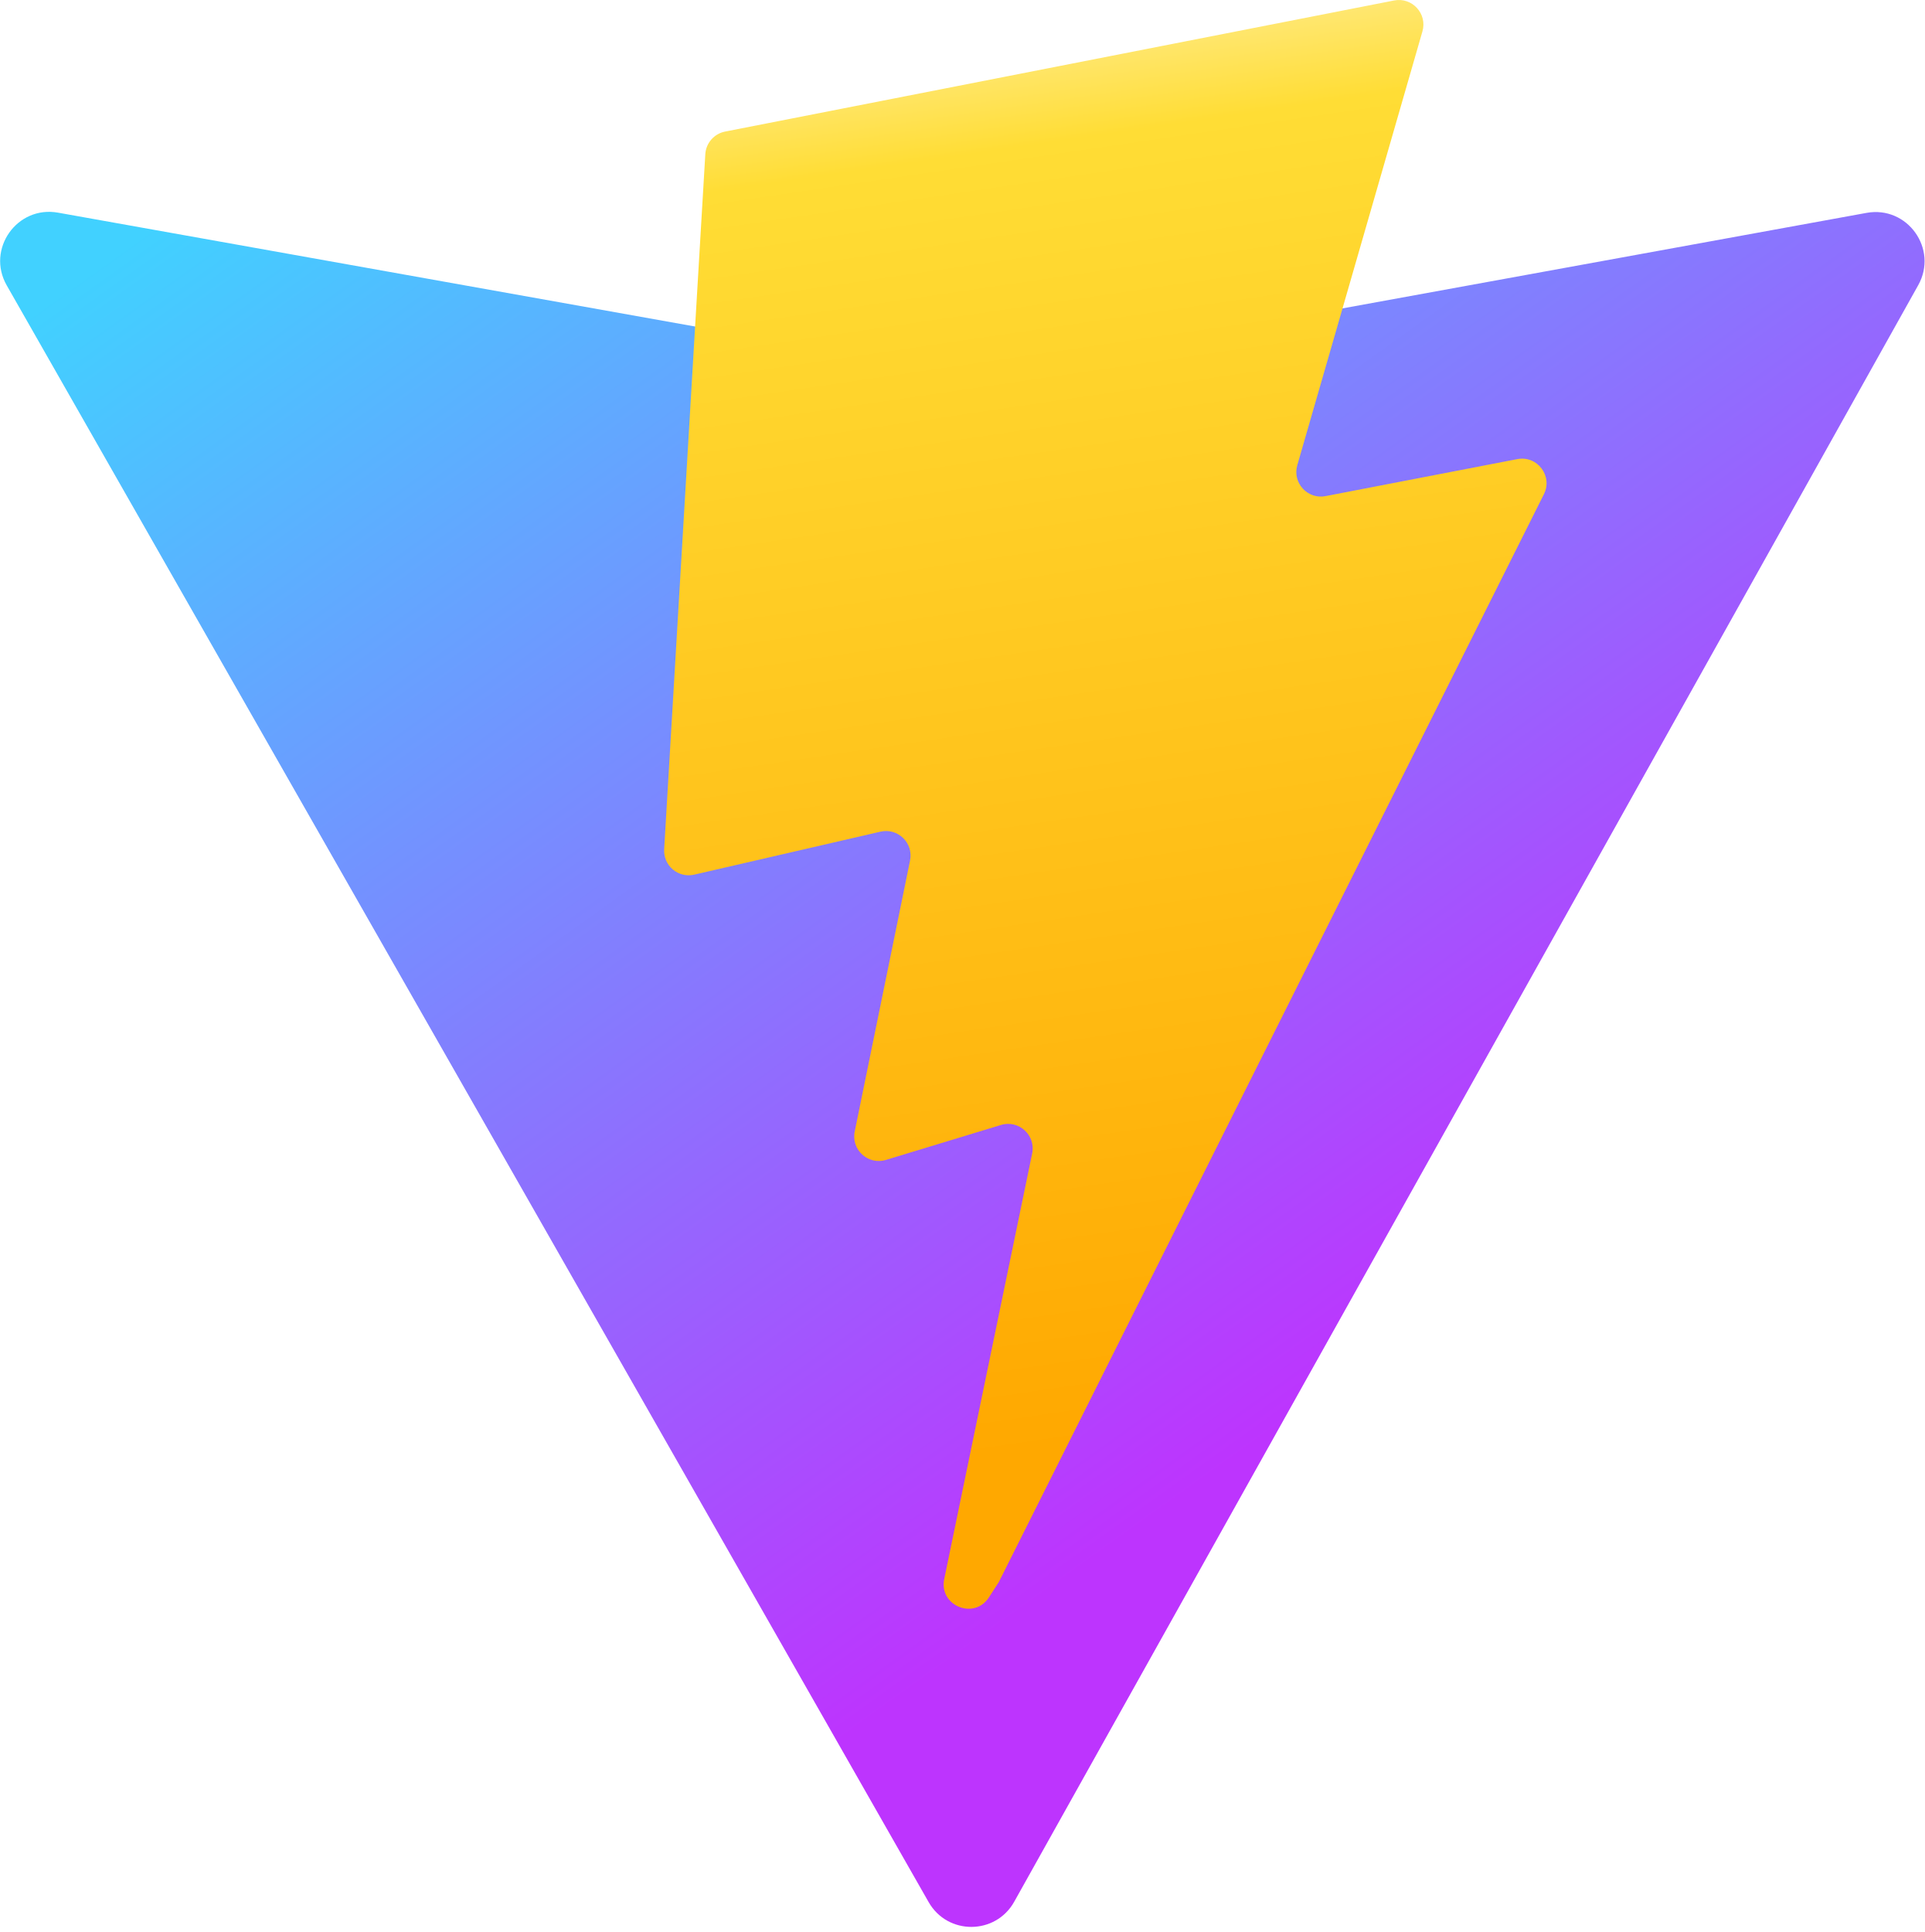
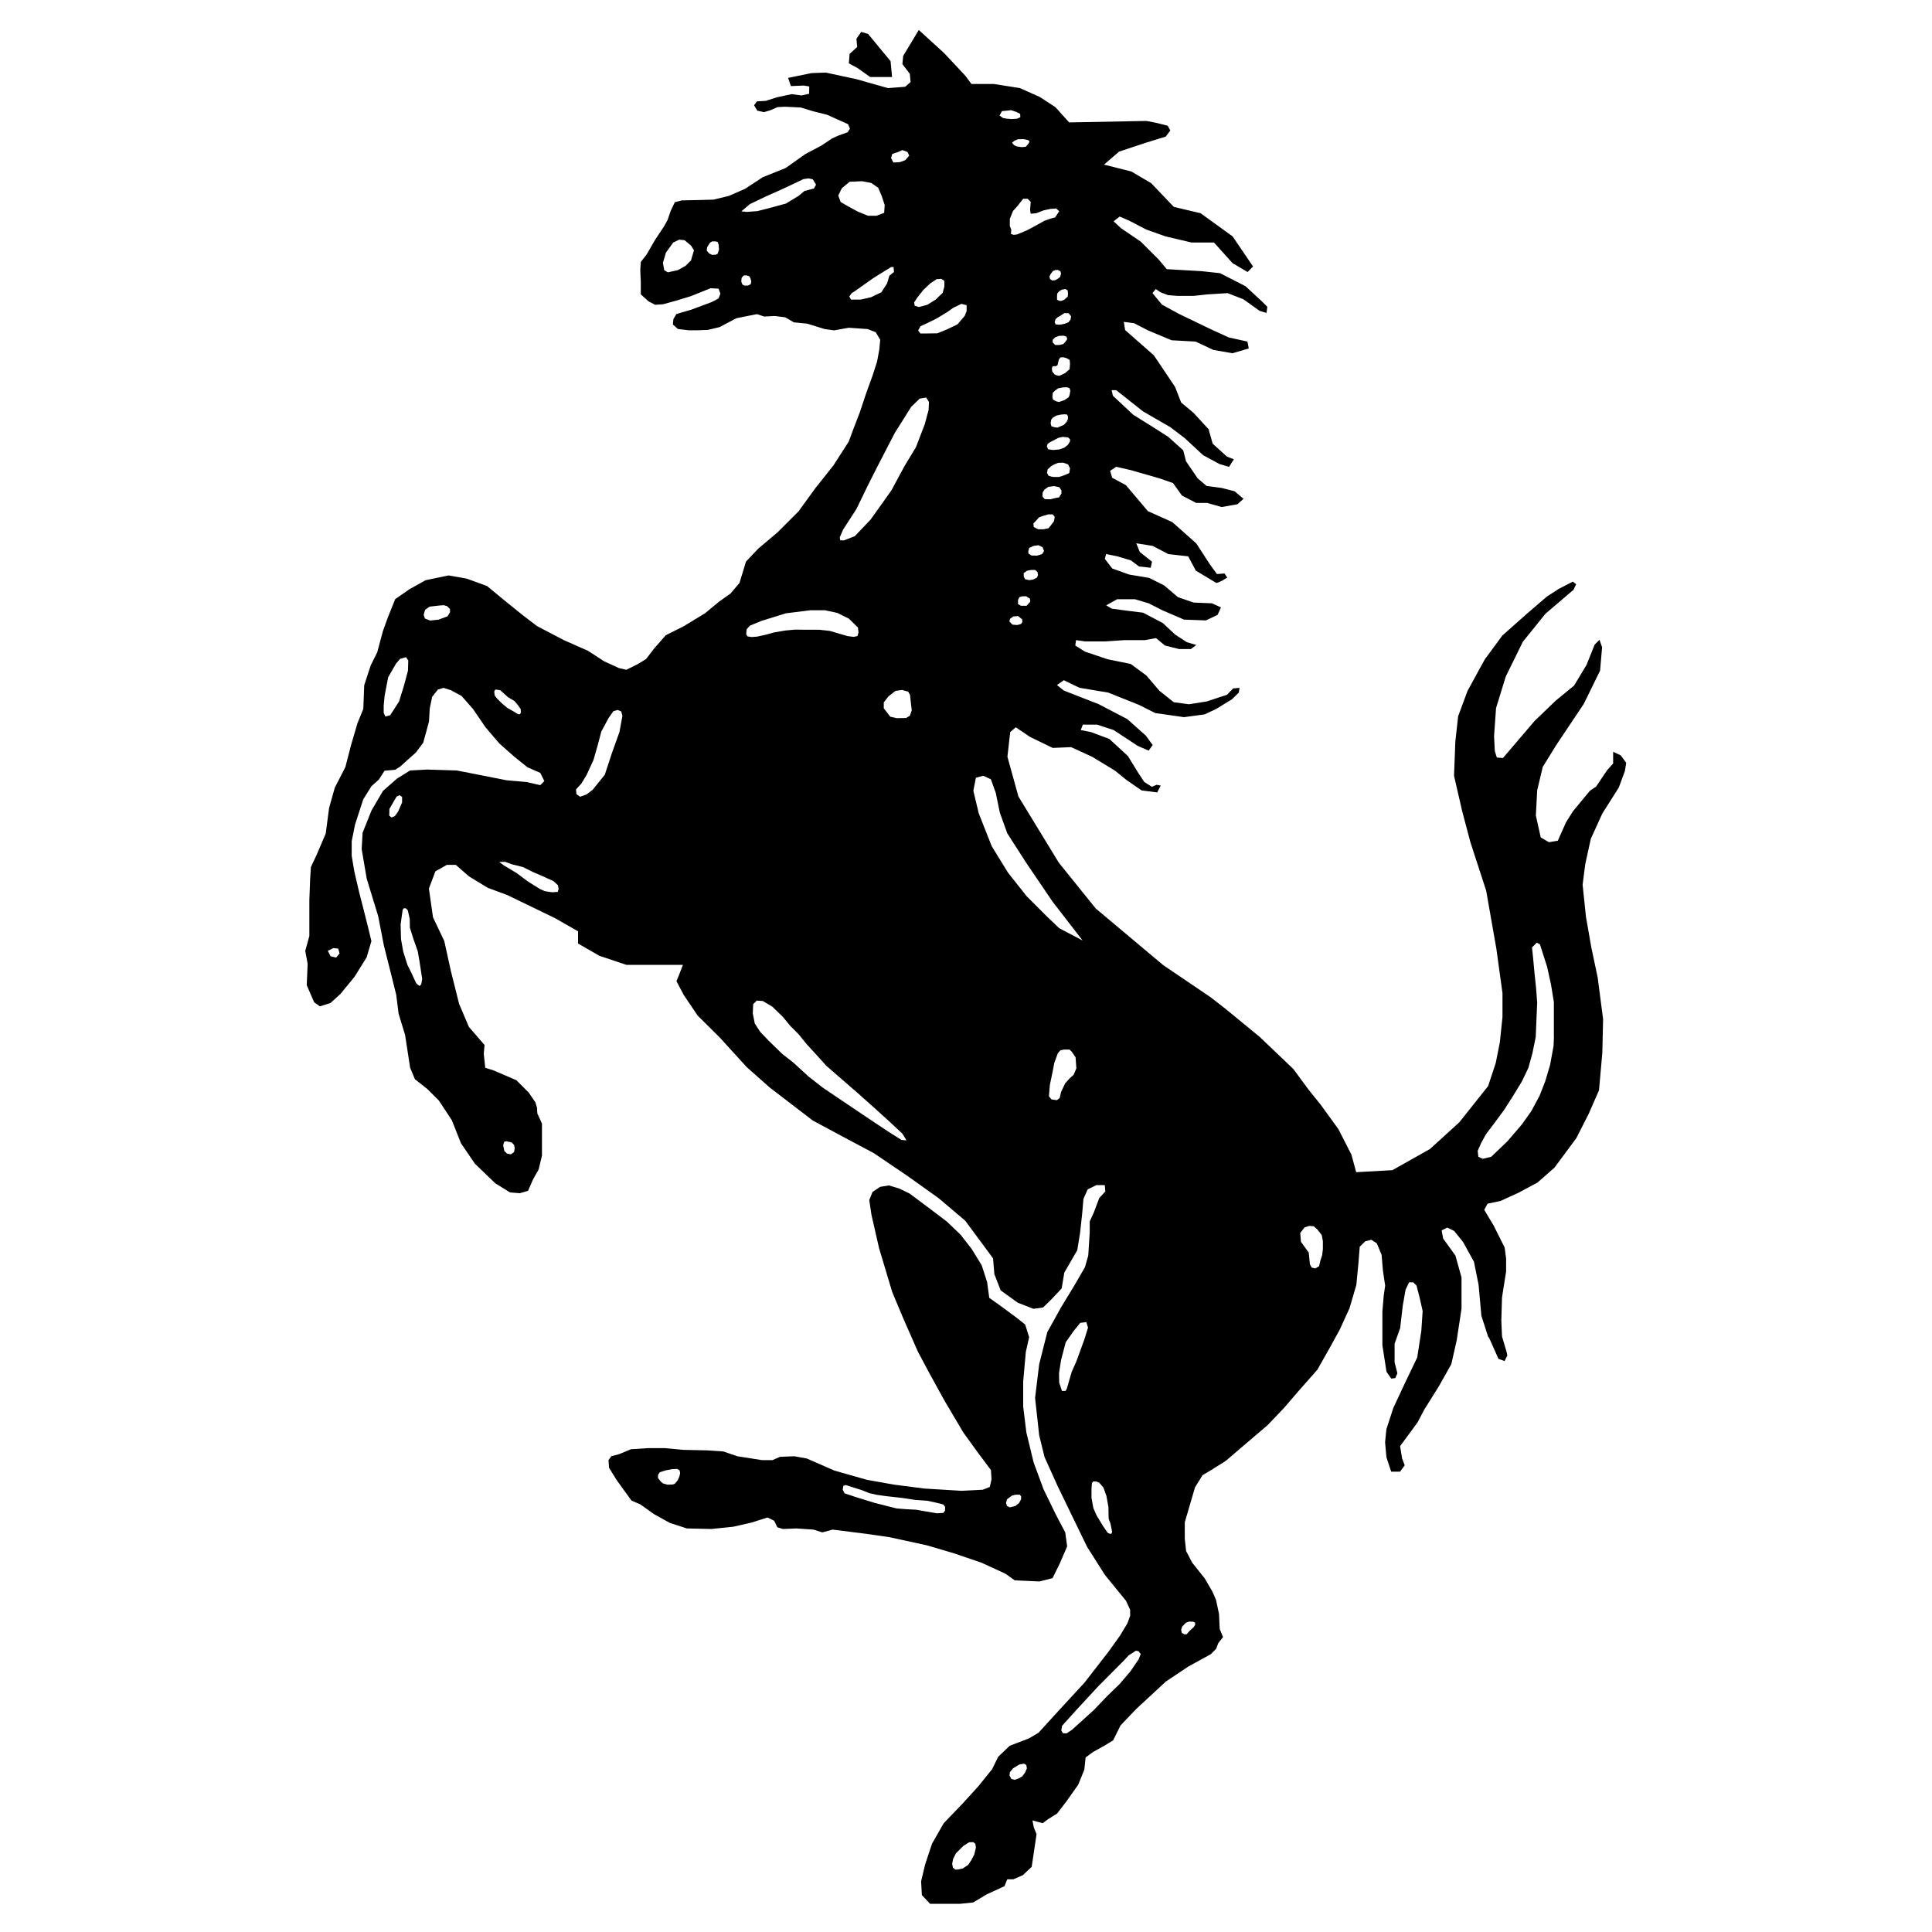
- <svg xmlns="http://www.w3.org/2000/svg" aria-hidden="true" role="img" class="iconify iconify--logos" width="31.88" height="32" preserveAspectRatio="xMidYMid meet" viewBox="0 0 256 257">
-   <defs>
-     <linearGradient id="IconifyId1813088fe1fbc01fb466" x1="-.828%" x2="57.636%" y1="7.652%" y2="78.411%">
-       <stop offset="0%" stop-color="#41D1FF" />
-       <stop offset="100%" stop-color="#BD34FE" />
-     </linearGradient>
-     <linearGradient id="IconifyId1813088fe1fbc01fb467" x1="43.376%" x2="50.316%" y1="2.242%" y2="89.03%">
-       <stop offset="0%" stop-color="#FFEA83" />
-       <stop offset="8.333%" stop-color="#FFDD35" />
-       <stop offset="100%" stop-color="#FFA800" />
-     </linearGradient>
-   </defs>
-   <path fill="url(#IconifyId1813088fe1fbc01fb466)" d="M255.153 37.938L134.897 252.976c-2.483 4.44-8.862 4.466-11.382.048L.875 37.958c-2.746-4.814 1.371-10.646 6.827-9.67l120.385 21.517a6.537 6.537 0 0 0 2.322-.004l117.867-21.483c5.438-.991 9.574 4.796 6.877 9.62Z" />
-   <path fill="url(#IconifyId1813088fe1fbc01fb467)" d="M185.432.063L96.44 17.501a3.268 3.268 0 0 0-2.634 3.014l-5.474 92.456a3.268 3.268 0 0 0 3.997 3.378l24.777-5.718c2.318-.535 4.413 1.507 3.936 3.838l-7.361 36.047c-.495 2.426 1.782 4.5 4.151 3.78l15.304-4.649c2.372-.72 4.652 1.36 4.15 3.788l-11.698 56.621c-.732 3.542 3.979 5.473 5.943 2.437l1.313-2.028l72.516-144.72c1.215-2.423-.88-5.186-3.54-4.672l-25.505 4.922c-2.396.462-4.435-1.77-3.759-4.114l16.646-57.705c.677-2.35-1.37-4.583-3.769-4.113Z" />
+ <svg xmlns="http://www.w3.org/2000/svg" fill="#000000" version="1.1" viewBox="0 0 2500 2500" xml:space="preserve" width="800px" height="800px">
+   <g id="Layer_2">
+     <path d="M1154.3,99.6l-1.9-20.4l-29.1-35.3l-8.9-2.6l-6.2,8.9l1,10.6l-9.8,8.9l-1,12.3l11.5,6.2l16.1,11.5H1154.3L1154.3,99.6z" />
+   </g>
+   <g id="Layer_1">
+     <path d="M1378.4,1982.9l-12-22.8l-16.1-33.1l-12.8-34.6l-9.4-38.9l-4.1-33.4v-32.4l3.4-38.2l4.3-19.2l-5.1-16.3l-10.5-8.4   L1295,1690l-14.9-10.6l-2.8-20.4l-7-21.8l-13.2-21.4l-14.2-18.2l-17.8-17l-22.6-17.1l-25.4-19l-13.5-6.5l-13.4-4.1l-11.3,1.9   l-9.8,6.5l-4.3,10.6l2.9,19.2l9.8,43l17,56.7l14.2,33.9l19,43.2l13.5,25.4l20.6,37.5l24.7,41.8l19.5,26.9l16.3,21.8l0.7,12   l-2.2,9.8l-9.1,3.6l-27.4,1.4l-48-2.9l-39.6-5.1l-34.8-6.2l-42.3-12l-21.4-9.4l-14.2-6.2l-16.1-2.9l-18.5,0.7l-9.8,4.3h-13.5   l-31.9-5l-18.2-6.2l-19.9-1.4l-31.7-0.7l-24-2.2h-22.1l-21.8,1.4l-14.9,6.2l-10.6,2.9l-3.6,5l0.7,9.9l10.1,16.3l19,26.2l11.3,4.8   l17.8,12.7l20.4,11.3l22.1,7.2l31.7,0.7l28.3-2.9l24-5.5l20.4-6.5l8.6,4.3l4.1,8.4l7.2,2.2l17.5-0.7l22.1,1.5l11.3,3.6l13.4-3.6   l43.7,5.5l29.8,4.3l48.7,10.6l35.5,10.5l35.1,12l30.9,14.2l12,8.6l31.9,1.4l17-4.3l9.1-18.5l9.8-22.6L1378.4,1982.9z M879.2,1910.4   l-2.2,5l-3.8,4.6l-3.1,1l-6.5,0.2l-5.8-1.7l-2.6-2.2l-3.8-4.8l0.2-4.3l2.2-3.1l7.4-2.4l8.6-1.7v0l6.5-0.2l3.1,1.9l0.7,3.6   L879.2,1910.4z M1223.2,1954.3l-2.6,3.4l-8.2,0.5l-14.2-2.4l-12.5-2.2l-13-0.7l-12.5-1l-28.6-7.2l-22.6-7l-16.1-5.3l-2.4-4.6l0.7-5   l3.1-1.2l21.1,6.7l0,0l9.4,3.8l9.8,2.2l12,1.7l19.9,2.2l17.3,2.6l16.3,1.2l13.2,2.9l7.4,1.9l2.2,2.9V1954.3z M1321.2,1940.2   l-2.6,4.8l-4.8,3.8l-7,1.7l-3.8-1.7l-1.2-4.1l1.2-4.6l6.5-4.8l0,0l4.8-1.2h5.3l1.7,2.2V1940.2z" />
+     <path d="M2097.2,977.4l-9.8-4.6v15.1l-7.9,8.9l-14.2,21.1l-7.9,5.3l-22.1,26.7l-8.9,14.2l-10.6,23.8l-11.5,1.9l-10.6-6.2l-6.3-28.3   l1.7-32.6l7.2-30.3l17.5-28.3l35.5-53.1l21.2-43.2l2.6-30.3l-3.4-9.6l-6.2,6.2l-10.6,26.4l-16.1,26.7l-23.8,19.5l-27.4,26.4   l-40.8,47.8l-7.9-0.7l-2.6-8.2l-1-19.5l2.6-36.3l12.5-40.6l22.1-45.1l29.3-36.3l36.3-31l3.4-7.2l-4.3-3.4l-18.5,9.6l-15.1,9.8   l-25.7,22.1l-31.9,28.3l-22.8,31L1899,894l-12.2,32.9l-3.6,32.7l-1.7,44.2l10.6,46.1l10.6,39.9l20.4,62.7l13.2,75.2l7.9,57.4v31   l-3.4,32.6l-5.3,26.7l-9.9,30l-37.2,46.8l-38,34.6l-48.7,27.4l-46.8,2.6l-6.2-22.8l-16.8-32.9l-23-31.7l-15.1-18.7l-20.2-27.4   l-43.5-41.5l-44.2-36.3l-19.4-15.1l-61-41.3l-87.6-73.5l-47.8-59.3l-52.3-85.7l-14.2-51.4l3.6-31.9l7.2-6.2l18.5,12.5l29.3,14.2   l23.8-1l27.3,12.5l29.3,17.8l15.1,12.2l19.5,13.5l20.2,2.6l4.6-8.9l-5.3-1l-6.2,2.6l-9.8-6.2l-8.7-13.2l-12.5-20.4l-24-22.1   l-23.8-8.9l-13.2-2.6l2.7-7h18.5l21.4,7l31,20.4l14.2,6.2l5.3-7.2l-8.9-12.2l-24-21.4l-37.2-19.4l-44.9-17.5l-8.9-7.2l8.9-6.2   l20.2,9.8l37.2,6.2l39.8,15.9l21.1,10.6l37.2,5.3l26.7-3.6l14.9-7l20.4-12.5l8.9-8.6l1-6.2l-8.3,0.7l-7.9,8.2l-26.4,8.7l-23,3.6   l-19.5-2.6l-18.7-14.9l-16.8-19.7l-20.2-14.9l-30.2-6.2l-29.1-9.8l-12.5-7.9l1-7l11.5,1.7h25.7l25.7-1.7h26.4l14.2-2.6l11.5,9.6   l18.5,4.6h15.1l7-5.3l-12.2-3.6l-15.1-9.8l-15.9-14.9l-25.7-13.5l-21.1-2.6l-19.4-2.6l-7.2-4.3l14.2-7.9h23l17.8,5.3l17.5,8.9   l28.3,12.2l28.3,1l15.1-7.2l4.3-9.6l-11.5-5.3l-23.8-1l-20.4-7l-17.7-15.1l-19.5-9.8l-25.7-4.3l-22.1-7.9l-9.6-12.5l1.7-6.2   l14.2,2.9l17.8,5.3l10.6,7.9l15.1,1.7l1.7-7.9l-15.8-12.5l-4.6-11.3l21.3,3.4l20.2,10.6l25.7,2.9l9.9,18.5l26.4,15.9l1.4-0.2   l5.8-2.4l7-4.3l-3.4-5.3l-9.9,0.7l-8.9-12.2l-17.8-27.4l-31-27.6l-31.7-14.2l-8.9-10.6l-19.5-23l-17.8-9.6l-2.6-8.9l7.9-5.3   l18.7,4.3l37,10.6l17.8,6.2l11.5,16.1l18.5,9.6h14.2l18.7,5.3l20.4-3.6l7.9-7l-11.5-9.8l-16.8-4.3l-19.5-2.6l-11.5-9.8l-15.1-22.1   l-3.6-14.2l-19.5-17.5l-21.1-13.5l-24-14.9l-26.4-24.7l-1.7-7.2h6l34.6,27.4l35.3,20.4l18.7,14.2l23.8,22.1l21.3,11.5l12.3,3.6   l6.2-9.8l-8.9-3.4l-18.5-16.8l-5.3-18.7l-19.4-21.1l-16.1-13.5l-7.9-20.2l-27.4-40.8l-37.2-32.7l-1.7-10.6l13.2,1.7l18.7,9.6   l30,12.5l31,1.7l23,10.8l24.7,4.3l21.1-6.2l-1.7-8.9l-24-5.3l-21.1-9.6l-42.5-20.4l-23-12.5l-12.3-14.9l4.3-5.3l6.2,4.3l9.6,3.6   l12.5,1h20.4l17.5-1.9l26.7-1.7l20.4,7.9l21.1,15.1l8.9,2.6l1-7.9l-7.2-7.2l-21.1-19.5l-32.9-16.8l-23.8-2.6l-45.1-2.6l-10.5-12.5   l-23-23l-25.7-17.5l-9.6-8.9l7.9-6.2l12.2,5.3l22.1,11.5l25,8.9l33.6,7.9h29.1l24,26.7l19.5,11.5l7-7.2l-26.4-38.9l-41.5-30   l-34.6-8.2l-29.3-30.7l-25.7-15.1l-35.3-8.9l19.5-16.8l34.6-11.5l25.7-7.9l6-7.9l-3.4-6.2l-14.2-3.6l-13.4-2.6l-99.9,1.9   l-17.8-19.7l-20.2-13.2l-25.7-11.5l-33.6-5.3h-29.1l-7.9-10.6l-27.4-29.3l-32.9-30l-20.2,33.6l-1,10.6l9.6,12.5l1,10.6l-7,6.2   l-22.3,1.7l-40.6-11.5l-39.9-8.6l-18.5,0.7l-30.2,6.2l3.6,10.6l16.8-0.7l7,1.2l0,0l-0.2,9.4l-9.8,2.2l-12.7-1.7l-19.2,4.1   l-14.4,4.6l-11.5,0.7l-3.6,5l4.1,7l8.7,1.9l8.2-2.4l9.4-4.1l9.6-0.5l20.4,1l15.6,4.8l18.5,4.6l27.1,12.2l2.4,5.8l-2.9,4.6   l-12.7,4.6l-7.7,3.6l-13.7,9.1l-20.9,11.1l-25.4,18L987,229.3l-23,15.1l-20.9,9.1l-19.7,4.8l-17.3,0.5l-23.8,0.5l-9.1,2.4   l-5.3,11.1l-4.1,12l-4.6,8.2l-11.5,17.3l-11.1,19.2l-7.4,9.4l-0.7,10.8l0.7,15.1v16.1l9.8,8.9l8.7,4.6l10.3-0.7l16.8-4.6l19-5.8   l25.7-10.3l10.3,0.5l2.4,6.5l-2.4,6.2l-8.7,4.6l-26.2,9.8l-19.7,5.8l-3.8,6.5l-0.7,7l6.5,5.8l13.7,1.7H902l13.9-0.5l15.1-3.6   l21.9-11.5l14.4-2.9l12.2-2.4l9.4,3.1l13.7-0.7l13.5,1.7l11.1,6.5l17.3,1.7l22.6,7l12.2,1.7l19-3.4l24.3,1.7l10.6,4.1l5.8,9.8   l-1.2,12.7l-2.9,15.6l-5.8,18l-8.2,22.6l-8.2,24.7l-8.7,22.6l-5.8,15.6l-19.7,30.7l-23.8,30l-21.4,29.5l-27.1,27.1l-25,21.1   l-15.9,16.8l-8.4,27.6L945.3,768l-14.9,10.6l-18,14.9l-27.6,16.8L861.5,822l-14.9,17L836,852.8l-10.6,6.5l-14.9,7.4l-9.6-2.2   l-19-8.7l-21.1-13.7l-31-13.7l-34.8-18.2l-18-13.7l-22.3-18l-24.5-20.2l-26.4-9.6l-23.3-4.1l-29.8,6.2l-21.1,11.8l-18.2,12.7   l-9.4,23.3l-6.5,18l-7.4,27.6l-8.4,16.8l-8.4,25.7l-1.2,30.7l-7.4,18l-8.4,28.6l-7.4,28.6l-13.7,26.7l-7.4,26.4l-4.3,32.9   l-11.8,27.6l-7.4,15.8l-1,15.9l-1,26.7v46.6l-5.3,19.2l3.1,16.8l-1.2,27.6l9.6,22.1l7.4,5.3l13.7-4.3l12.7-11.5l18.2-22.1   l15.9-25.4l6.2-21.1l-4.1-17l-5.3-21.1l-6.5-25.4l-6.2-26.6l-3.4-20.2v-19l4.3-21.4l10.6-32.7l10.6-17l9.6-8.6l7.4-11.5l13.7-1.2   l6.5-4.1l9.6-8.7l10.6-9.4l9.6-12.7l4.1-14.9l3.4-12.7l1-17l3.1-14.9l7.4-9.4l7.4-2.2l9.6,3.1l13.7,7.4l14.9,17l15.9,23.3l18,21.1   l19.2,17l17,13.7l16.8,7.4l5.3,10.6l-5.3,5.3l-18-4.1l-25.4-2.2l-32.9-6.5l-31.7-6.2l-38.2-1.2l-22.3,1.2l-17,10.6l-18,15.8   l-14.9,25.4l-11.5,28.8l-1.2,21.1l6.5,38.2l14.9,48.7l7.4,38.2l9.4,37.2l6.5,26.2l3.1,24.5l8.4,27.6l6.5,42.3l6.2,14.9l16.1,12.7   l14.9,14.9l16.8,25.5l11.8,29.8l18,26.4l26.4,25.4L660,1543l12.7,1l10.6-3.1l6.5-14.9l7.2-12.7l4.3-18v-41.3l-5.3-11.8   c-1,0-1-7.4-1-8.4l-2.2-7.4l-8.7-12.7l-15.9-15.9l-29.5-12.7l-10.8-3.4l-1.9-18l1-11.5l-20.2-23.3l-12.7-29.8l-10.6-42.3l-8.6-39.1   l-14.6-30.7l-5.3-37.2l8.4-22.3l14.9-8.4h11.5l17,14.9l24.5,14.9l25.4,9.4l61.5,29.8l29.8,17v15.8l27.4,15.8l35.1,11.8h73.2   l-5.3,13.7l-3.1,7.4l9.4,17.8l18,26.7l28.8,28.6l34.8,38.2l29.8,26.4l55.7,42.7l45.1,24.2l33.9,18l43.5,29.5l40.1,28.6l34.6,29.3   l36,48.7l1.7,20.4l8.2,21.1l22.1,15.9l20.2,7.9l12.5-1.7l9.9-9.6l14.2-15.1l3.4-20.4l16.8-29.1l3.6-22.3l2.7-24.7l1.7-19.5   l5.5-12.2l11.3-5.5h10.8l0.7,8.2l-7.9,8.6l-7,18.7l-5.3,11.5v14.2l-1.9,30l-4.3,15.1l-13.2,22.8l-17.8,29.3l-17.7,31.9l-10.5,41.5   l-5.3,43.5l5.3,48.5l7,28.3l16.8,37.2l21.4,44.2l16.8,34.6l23,36.3l27.4,33.6l5.3,11.5v7.9l-3.6,9.8l-9.6,15.9l-15.1,21.1l-31,39.9   l-31,33.6l-28.3,31l-12.2,7.2l-25,9.6l-14.9,14.2l-7.9,16.1l-17.8,22.1l-20.1,22.1l-24.7,25.7l-15.1,26.4l-8.9,26.7l-5.3,22.1   l1,17.8l10.6,11.3h38.9l16.8-1.7l17.6-10.5l23-10.6l3.6-8.9h7.9l12.2-5.3l11.5-10.8l6.3-42.3l-3.6-8.9l-1.7-8.9l6.3,1.7l6.9,1.9   l7.2-5.3l11.5-7.2l12.2-15.9l15.1-21.4l7.9-19.4l1.7-15.9l9.9-7.2l14.2-7.9l11.5-7l9.6-19.4l20.4-21.3l38.1-35.3l29-19.4l29.3-16.1   l6.9-7l2.7-7.2l6.2-7.9l-4.3-10.5l-0.9-19.5l-3.9-18.2l-4.6-10.6l-10.1-17.3l-16.1-20.2l-7.9-15.1l-1.7-15.9v-21.3l3.6-12.2   l9.6-32.9l9.8-15.9l10.6-6.2l19.4-12.2l23-19.7l31-26.4l21.1-22.1l21.3-24.7l22.1-25l15.9-28.1l13.2-24l12.5-27.4l8.9-30.3   l2.7-28.1l1.7-21.4l7.2-7l7.9-1.9l7,4.6l6.2,14.9l1.7,20.4l2.9,19.4l-1.9,13.2l-1.7,20.4v43.5l5.3,34.3l6.2,8.9l5.3-0.7l2.6-6.2   l-3.6-14.2v-24l7.2-20.2l3.4-29.3l3.6-20.4l4.6-9.6h5.3l4.3,4.3l4.3,16.8l3.6,16.1l-1.7,25.4l-5.3,34.6l-16.1,33.6l-14.9,31.9   l-8.9,27.4l-1.7,16.8l1.7,19.4l6.2,18.7h11.5l6-8.2l-3.4-8.9l-2.6-15.9l10.5-14.2l12.3-16.8l8.2-15.8l19.4-31l15.9-28.3l7-31   l6.2-40.8V1653l-7.9-28.3l-15.9-22.1l-1.9-10.5l7.2-3.6l8.9,4.3l11.5,14.2l14.2,25.7l6,30l3.6,39.9l8.9,27.6l1,0.7l12.2,27.4   l7.9,2.9l3.6-7.2l-0.9-4.3l-6-20.4l-0.9-20.4l0.9-30l5.3-33.6v-16.8l-1.9-14.2l-14.2-28.4l-12.2-20.4l4.3-7.9l16.8-3.6l23-10.5   l24.7-13.2l22.1-19.4l28.3-38.2l16.1-31.7l13.2-30.2l4.3-48.5l1-43.5l-7-53.8l-8.2-38.9l-7-39.9l-4.3-41.5l3.4-26.4l7.2-32.9   l14.9-32.7l21.3-33.6l7.9-21.4l1.7-10.6L2097.2,977.4z M894.1,337l-7,7l-9.8,5.5l-13.2,2.9l-4.6-2.9l-1.7-9.4l3.9-13.2l9.4-13h0   l7.7-3.8l7,0.7l8.4,7l3.8,6.2L894.1,337z M928.6,328.4l-2.4,1.2l-4.8,0.2l-3.8-1.9l-3.1-3.6l0.5-4.3l3.6-5.8h0l2.9-1.9h3.8l3.4,0.7   l1.2,3.6l0.5,6.3L928.6,328.4z M971.4,367.8l-3.6,1.7h-4.6l-2.6-1.4l-1.4-3.9l0.5-4.8l2.6-2.9l3.4-0.2l0,0h0h0l3.6,1l1.7,2.6   l1.2,4.3L971.4,367.8z M1053.2,243.9l-5.5,1.5l-6.7,1.7l-7.4,6.2l-16.6,10.1l-22.8,6.2l-14.2,3.6l-13.7,1l-7-0.7h0l11.1-9.4   l20.4-9.8l20.4-9.1l19.4-9.1l8.9-4.3l6.7-1l5.5,1.2l4.3,7L1053.2,243.9z M435,1239.1l-7.2-1.7l-3.6-7l7.2-3.6l6.3,0.7l1.7,6.2   L435,1239.1z M527.9,867.9l-5,18.7l-6.5,21.1l-11.5,17.8l-6.2,1.7l-2.2-4.8V913l1.2-12.7l4.6-24l10.1-17.5v0l5.3-6.2l7.7-2.2   l2.9,4.3L527.9,867.9z M579.1,797.5l-11.5,4.3l-11,1.2l-6.7-2.6l-1.7-4.8l1.9-6.5l5.8-4.1l12-1.4h0l6.2-0.5l4.3,1.2l3.8,3.6   l0.2,4.1L579.1,797.5z M672.9,924.1l-2.4,0.2l-5.8-3.6l-8.1-4.6l-7-5.8l-6.5-6.5l-2.9-3.6l-0.7-5.3h0l1.4-2.6l2.4,0.2l4.1,0.7   l4.6,4.1l5.3,4.8l8.4,5l5,6l3.1,4.6l0.2,4.1L672.9,924.1z M515.2,1050.1l-4.3,6l-4.3,1.7l-2.9-2.4l0.2-8.6l7.2-12.5l2.2-3.6   l3.6-1.7l3.4,2.2v7.2l-2.2,5L515.2,1050.1z M545.2,1273.2l-1.4,2.2h-1.7l-3.1-2.6l-2.4-4.6l-3.8-8.4l-5.5-11l-5.5-17.3l-2.9-16.3   l-0.5-19l2.6-18.7h0l1.4-2.2h2.6l2.6,2.4l2.6,11.3l0.2,11.5l4.6,14.6l5.5,15.6l2.4,13.7l3.4,22.3L545.2,1273.2z M652.3,1477.5   l2.9-0.7l7,1.5v0l3.1,3.4l0.7,4.1l-0.7,4.8l-4.1,3.1l-5-0.9l-3.6-3.4l-1.5-7.4L652.3,1477.5z M721.7,1154.1l-7.2,0.5l-9.4-1.4   l-6.5-2.9l-15.1-9.4l-14.9-11.1l-16.8-10.1l-5.8-4.3l7.7-0.2l8.4,3.1l14.4,3.6l13.2,6.5l15.4,6.7l11,5l5.8,5.3l1,4.8L721.7,1154.1z    M801.6,947.1l-10.1,28.3l-8.9,27.1l-15.6,19.4l-7.9,6l-8.4,3.1l-4.8-3.4l-0.5-6.2l6.7-7.2l7-11.5l8.9-19.4l5.3-18.5l4.8-18.2   l9.4-17.5l6.3-8.9l5.3-1.5l0,0h0h0l4.8,1.9l1.5,5.8L801.6,947.1z M1186.7,385.5l7.9-10.1l9.1-8.6l8.2-5.5l6-0.5l4.1,2.6v7.4   l-2.2,8.2l-9.1,8.7l-10.8,6.7l-11,2.9l-5.3-1.7l-0.7-4.3L1186.7,385.5z M1154.6,199.2l7.7-2.6v0l5.3-2.4l6.7,2.4l2.2,4.8l-5,5.8   l-7,2.6l-8.4,0.5l-3.1-5.8L1154.6,199.2z M1087.8,261.4l-3.1-8.4l4.6-9.4l10.1-8.4l16.1-0.7l11.8,2.2l9.1,6.3l4.6,10.8l3.8,11.5   l-0.7,10.1l-10.1,3.8h-10.8l-13-5.3l-11.5-6.2L1087.8,261.4z M1127.2,384.6l-13.7,3.1h-12.3l-2.2-4.1l3.1-4.3l3.6-2.2h0l24-17   l14.6-9.1l8.9-5.5h3.1l0.5,6.5l-6,4.8l-2.9,9.9l-7.4,11.5L1127.2,384.6z M967.3,823.5l-1.7-2.6h0l0.5-6.5l4.3-4.8l15.1-6.2   l31.5-9.8l31.5-3.9h19.2l15.8,3.4l14.9,7.4l11.8,11.5l0.7,6.5l-1.4,4.6l-5,1l-7.7-1l-11.8-3.4l-11.1-3.3l-13.7-1.5h-17l-14.4-0.2   l-12.7,1.2l-14.2,2.4l-11.3,3.1l-11,2.4l-7.2,0.5L967.3,823.5z M1166.6,1475.1l-16.1-10.1l-27.1-18l-42-28.3l-17-11.5l-18-14.1   l-19.7-18l-14.4-11.3l-17.3-16.8l-11.3-11.8l-7-10.8l-2.6-13l0.5-12l4.6-4.6l7.9,0.5l12.5,7.5l13.4,13l9.9,12l10.6,10.6l10.3,12.7   l13,14.2l0,0l12.3,13.7l40.3,35l22.3,19.9l19.9,18l16.1,15.1l3.1,5l2.2,3.6L1166.6,1475.1z M1177.4,926.2l-5,2.9l-12.2,0.2   l-8.2-1.9l-4.6-6l-3.8-4.8v-7.7l6-7.7l9.1-7.2l8.6-1.2l0,0l7.9,2.2l2.4,4.3l1,9.6l1.2,10.1L1177.4,926.2z M1201.6,530.5l-5,18.5   l-11.3,29.5l-15.1,25l-16.8,31.2l-26.9,37.7l-20.4,21.4l-14.2,5.5l-4.6-0.2l-0.7-3.6l4.3-10.1l17.3-26.7l14.2-29.3l12.7-25.2   l22.6-43.7l21.4-34.1l11-10.6l8.4-1.4l0,0h0h0l3.6,5.8L1201.6,530.5z M1250.9,402.3l-2.6,6.5l-9.4,11l-13,6.2l-13,5.3l-13.5,0.2   h-8.4l-2.9-3.9h0l3.1-5.5l7.4-3.4l13-6.3l14.9-9.1l7-5l10.6-5.1l6.7,1.7V402.3z M1321.2,807.4l-4.8,1.4l-6.2-0.5l-4.1-4.1l1-3.6   l4.1-2.9l0,0l6.2-0.5l5.3,4.3l0.2,3.6L1321.2,807.4z M1328.4,783.9h-7.2l0,0l-3.9-2.2v-5.3l1.7-3.6l3.8-1.2h5.1l4.8,3.1l0.5,3.8   L1328.4,783.9z M1341.6,747.6l-4.9,2.4l-5,0.7l-5.3-1.2l-1.7-3.6v-4.3l4.3-3.1v0l5.3-1h5.1l3.1,2.6l0.7,4.1L1341.6,747.6z    M1348.3,717.1l-6.5,1.9l-7.2-0.2l0,0l-3.8-2.6l-0.2-2.9l1.2-4.3l5.7-2.6l6.3-0.9l5.3,2.6l1.9,5L1348.3,717.1z M1363.9,674.4   l-3.6,4.8l-3.4,4.3l-6.7,1.4h-6.7l-5.8-2.9l-0.5-4.6l4.1-4.3l3.1-3.6l4.6-1.7v0l7.4-2.2h5.8l2.6,3.1L1363.9,674.4z M1373.5,638.6   l-3.1,5l-5.5,1l-5.8,1.5l-7.2-0.2l-3.1-3.6l0.5-5.3l2.4-3.6l4.8-3.4v0l7.4-1l6.7,1.4l2.9,4.1V638.6z M1383.6,612.2l-7.4,3.1   l-5.8,1.9h-7.2h0l-2.9-0.5l-3.6-1.2l-1.9-3.6l0.9-4.6l4.8-4.3l4.1-2.2l4.6-1.9l6.5-0.2l6.3,2.2l2.6,5L1383.6,612.2z M1384.6,571.1   l-2.6,4.3l-4.6,3.8l-6.7,2.4l-7.9,0.7l-6.5-0.9l-1.7-3.9l1-3.1l2.6-1.9h0l11.5-6l5.5-1.2l6.8,0.7l2.6,2.4V571.1z M1362.2,473.9h4.1   l2.2-1.4l0.9-4.3l0.9-3.3l2-2.4l3.6-0.2l4.3,1.2l3.9,2.2l0.5,4.6l-0.5,7.4l-5.7,5l-7.5,3.6l-3.1-0.5l-3.1-1.2l-3.1-3.9l-0.5-4.3   L1362.2,473.9z M1362.2,443.2v-3.6l3.2-3.1l5-1.9l0,0l6-0.2l3.6,1.2l1,3.1l-2,3.1l-3.1,3.4l-5.1,1.2h-5.3L1362.2,443.2z    M1362.5,540.4l4.3-2.6l5.1-1.2l5-0.5l3.6,0.2l1.4,2.2v3.6l-1.7,3.8l-3.4,3.8l-8.4,3.6v0l-4.1-0.5l-3.8-1.2l-1-4.1l0.8-4.6   L1362.5,540.4z M1384.1,510.9l-1.2,3.1l-5.3,3.6l-7.2,2.6h0l-4-1l-3.9-2.2l-0.7-3.9l0.5-4.8l2.9-2.9l4.1-2.9l6-1.2l5.1-0.2l3.4,1   l1.2,3.4L1384.1,510.9z M1386,409.3l-0.7,4.1l-2.6,3.6l-4.3,1.7l-4.1,1l-3.6,0.5l-4.8-0.5l-1.2-2.9l1.2-3.8l2.9-2.6l3.2-1.7   l5.3-3.6l5.5,0.2L1386,409.3z M1378.6,374l2.9,1.7l0.5,4.1l-0.3,3.9l-4.5,4.1l-4.3,1.7h0h0l0,0l-2.9-0.5l-2.2-1.2v-3.9l0.2-4.1   l3.1-3.3l2.9-1.7L1378.6,374z M1373,354.1l-1.2,4.3l-3.2,2.4l-2.9,1.7l-3.9,0.5l-3.1-1.9l-0.7-3.4l1.4-2.9l2.9-3.9h0l2.9-1.4   l3.8-0.2l3.2,1.9L1373,354.1z M1333.7,276.5l7-0.5l9.8-3.8l8.9-1.9l7.4-0.5l3.8,3.6l-5.3,7.9l-5.3,1.4l-8.8,3.1l-11.5,6.5l-11,5.8   l-12.7,5.3h0l-4.3,0.5l-3.6-1.2l0.5-5.3l-1.9-5v-9.1l4.1-10.3l5.7-6.2l3.7-4.8l3.8-4.8h5.8l4,4.1l-0.9,10.1L1333.7,276.5z    M1329.6,181l2.6,1.7l-0.9,2.6l-3.9,4.6l-5.3,0.5l-6.3-0.9l-3.6-1.7l-2.6-3.1l3.1-2.6l4.5-1.9l7-0.2L1329.6,181z M1296.5,143.8   l12-1.2l6.5,2.2l5.1,2.6l0.2,4.3l-4.3,1.9l-6.7,0.5l-6.5-0.5l-5.1-1l-4.3-3.1L1296.5,143.8z M1389.4,1390.6l-5.8,5.3l-5.3,6   l-5.3,11.1l-1.7,7.7l-3.6,2.9l-7-0.9l-3.4-4.1l1.2-14.6l3.8-18.3l1.9-10.1l4.6-12.7h0l3.4-3.8l5-1h6.7l2.9,2.7l5,7.4l1,14.2   L1389.4,1390.6z M1400.9,1217l-30.3-15.9l-15.8-15.1l-26.4-26.4l-24-30.3l-21.1-34.3l-16.8-42.5l-7-29.3l3.3-16.8l9.6-2.6l9.8,4.6   l6.3,17.5l5.3,25.7l9.6,26.7l25,38.9l33.6,49.5L1400.9,1217L1400.9,1217z M1403.1,1733.4l-6.8,18.7l-3.3,9.1l-6.3,14.2l-4.8,16.6   l-1.4,4.8l-1.7,3.1v0h-4.6l-3.6-10.8l-0.2-12.3l2.6-16.8l6-23l9.9-14.2l8.9-11l7.9-1l2.2,7.2L1403.1,1733.4z M1438.1,1984.6   l-1.7,0.2l-3.1-1.4l-5.8-8.4l-8.6-14.2l-4.1-9.4l-2.4-13v-12l0.5-7.2l1.7-2.2h3.8v0l4.1,1.7l5.3,6.2l3.9,10.8l2.6,14.4l0.2,11.5   l0.2,4.1l2.2,5.5l2.2,11.1L1438.1,1984.6z M1260.7,2399.7l-3.6,7l-4.3,6.5l-7,4.6l-6.7,1.4h-2.9l-3.1-2.4l-1-5l1.2-6.3l3.6-7.2   l9.8-9.8l0,0l7.4-4.6l5.3-0.2l2.7,2.2l0.7,5L1260.7,2399.7z M1326.5,2293.6l-3.7,5l-4.5,2.6l-5.5,1.9l-4.1-1.2l-2.4-4.3l0.5-4.3   l4.1-5.1l8.2-5v0l6-1l2.9,1.7l0.8,4.3L1326.5,2293.6z M1473.4,2147.1l-10.6,15.6l-14.2,16.6l-16.1,15.6l-17,17.8l-15.9,14.4   l-12.5,11.3l-7,4.6l-4.6-0.2l-2.2-3.6l1-6l19.5-21.6l27.3-29.5l33.2-33.4l0,0l6.2-6.7l9.4-6l3.4,0.7l2.8,3.6L1473.4,2147.1z    M1534.6,2099.8L1534.6,2099.8l4.1-1.5l5.3,0.2l2.4,1.2l0.2,2.6l-2.1,3.4l-4.8,4.3l-4.3,4.8h-2.9l-3.3-1.9l-0.8-4.1l1.4-4.1   L1534.6,2099.8z M1711.8,1616.5l-1,7.9l-2.4,7.4l-1.5,6.7l-5,2.9l-4.6-1.2l-2.3-4.3l-1.5-15.1l-10.1-13.9l-0.9-11.5l5.7-7.2l6-1.9   l5.8,0.5l4.8,4.3l5.5,7l1.5,7.9V1616.5z M2010.8,1342.1l-0.5,11.3l-4.5,24.7l-6.3,21.1l-7.2,18.5l-10.8,20.1l-12.3,17.3l-18.5,21.6   l-21.1,20.2l-10.8,2.6l-5.8-2.6l-0.9-7.7l4.6-10.3l6.2-11.3l11.3-14.9l12.2-16.6l11.5-18l11.3-18.5l8.6-18l5.1-18.5l4.3-21.1   l1-23.5l0.9-21.1l-1.4-18.5l-2.2-21.4l-1.9-20.2l-1.2-11.3l6.2-6.2l0,0l4.1,2.2l3.1,9.8l6.2,19.4l5.1,23.3l3.6,22.3V1342.1z" />
+   </g>
</svg>
